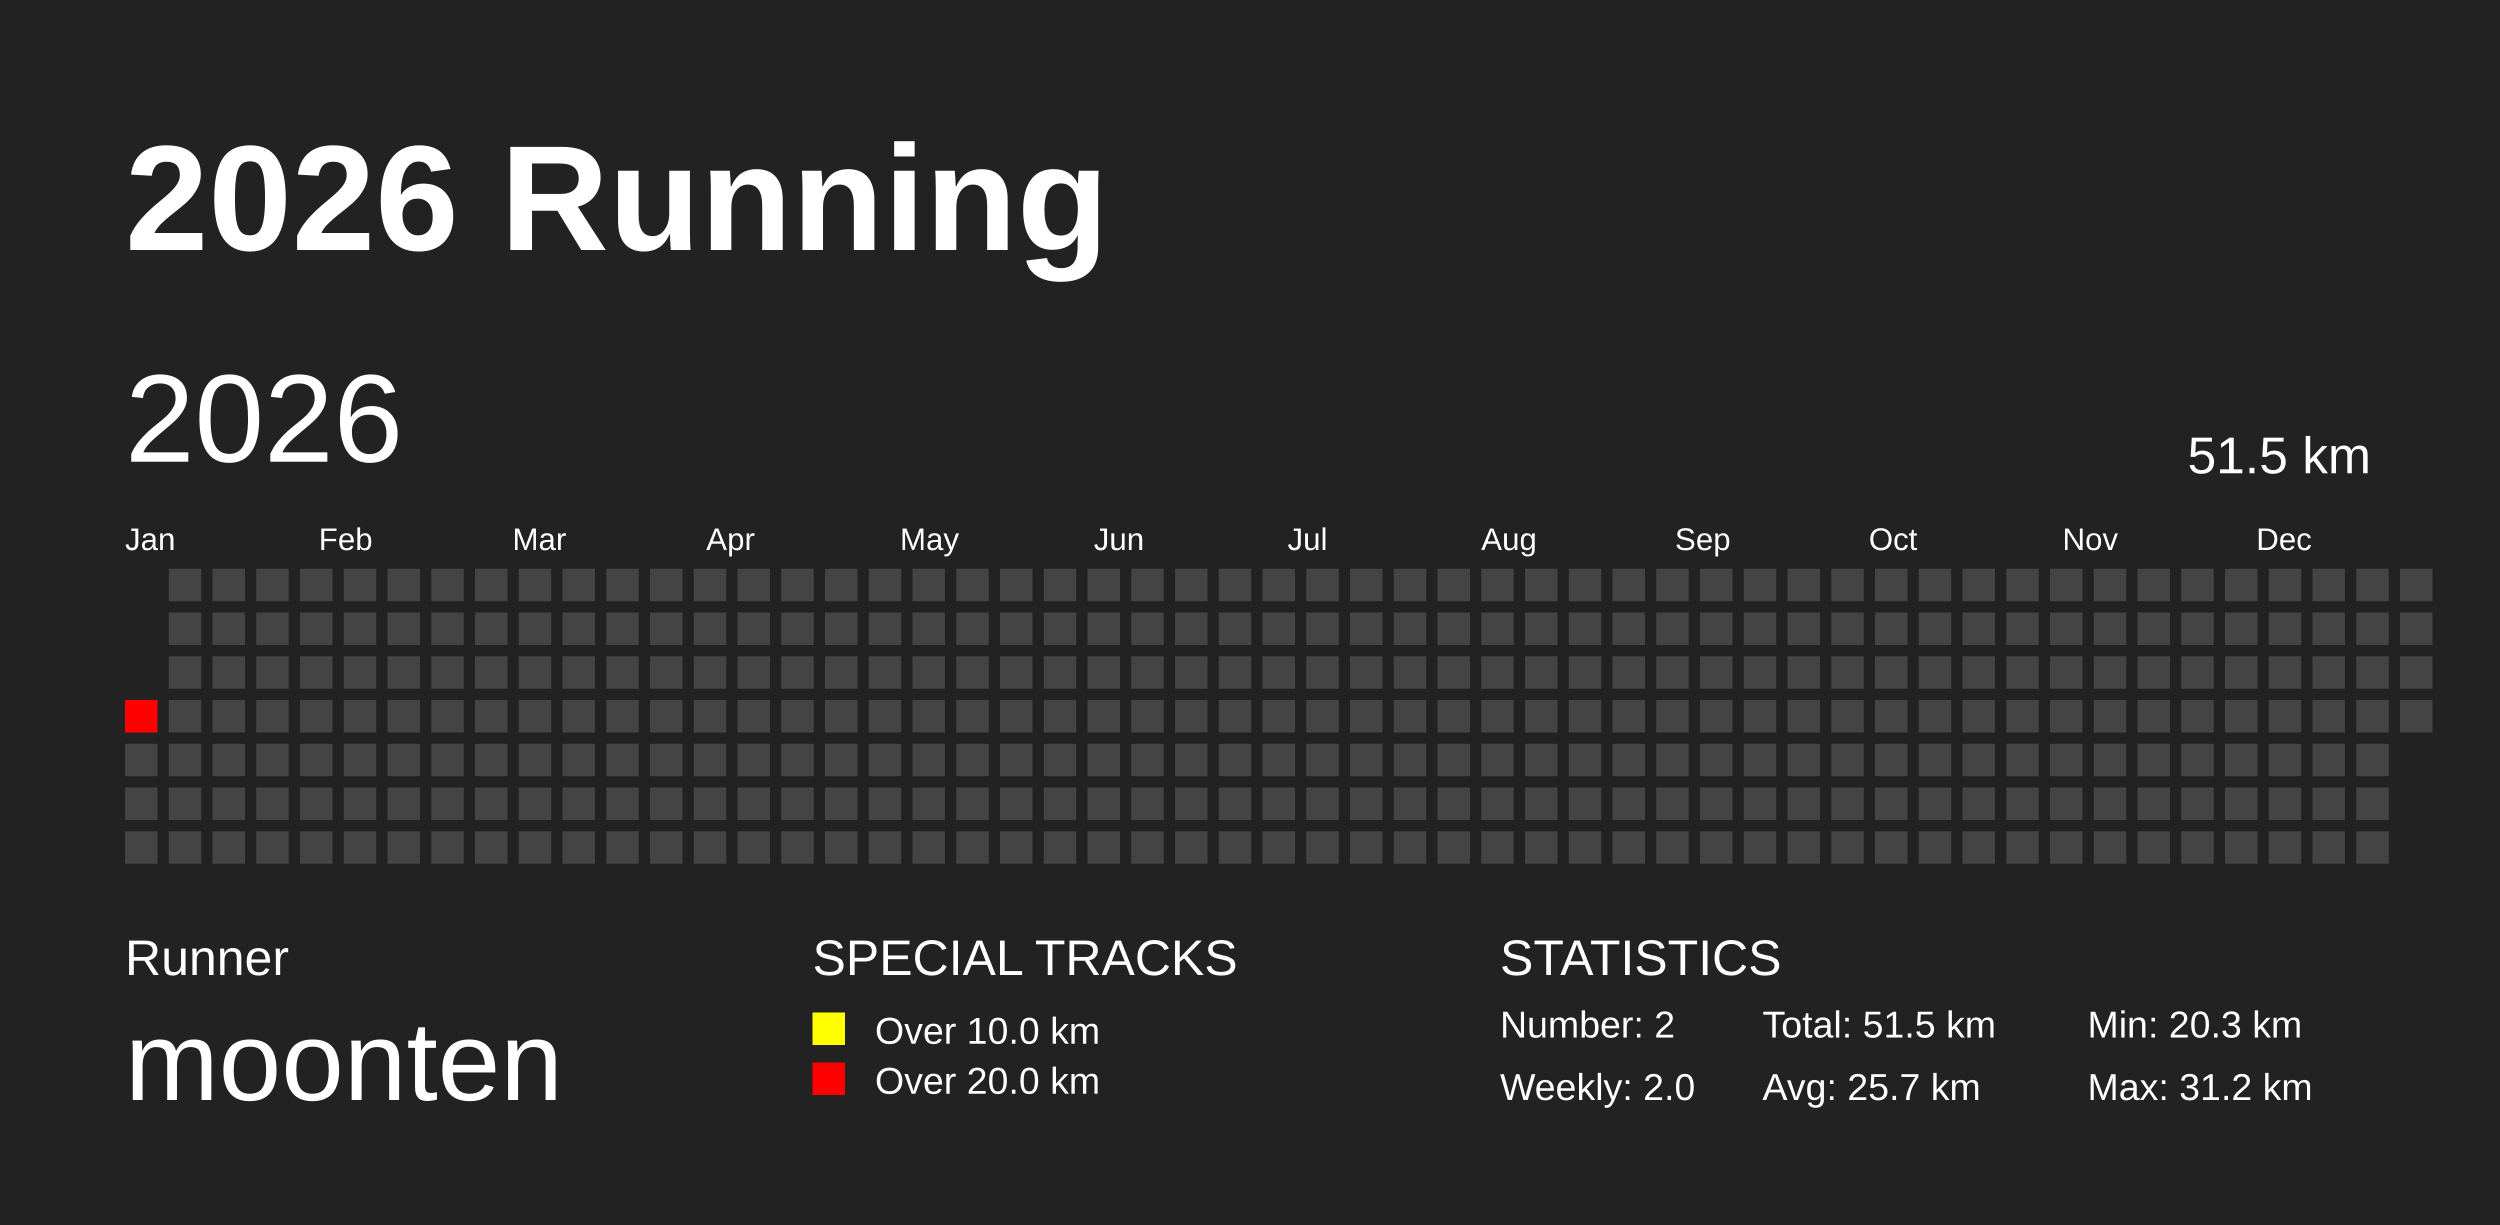
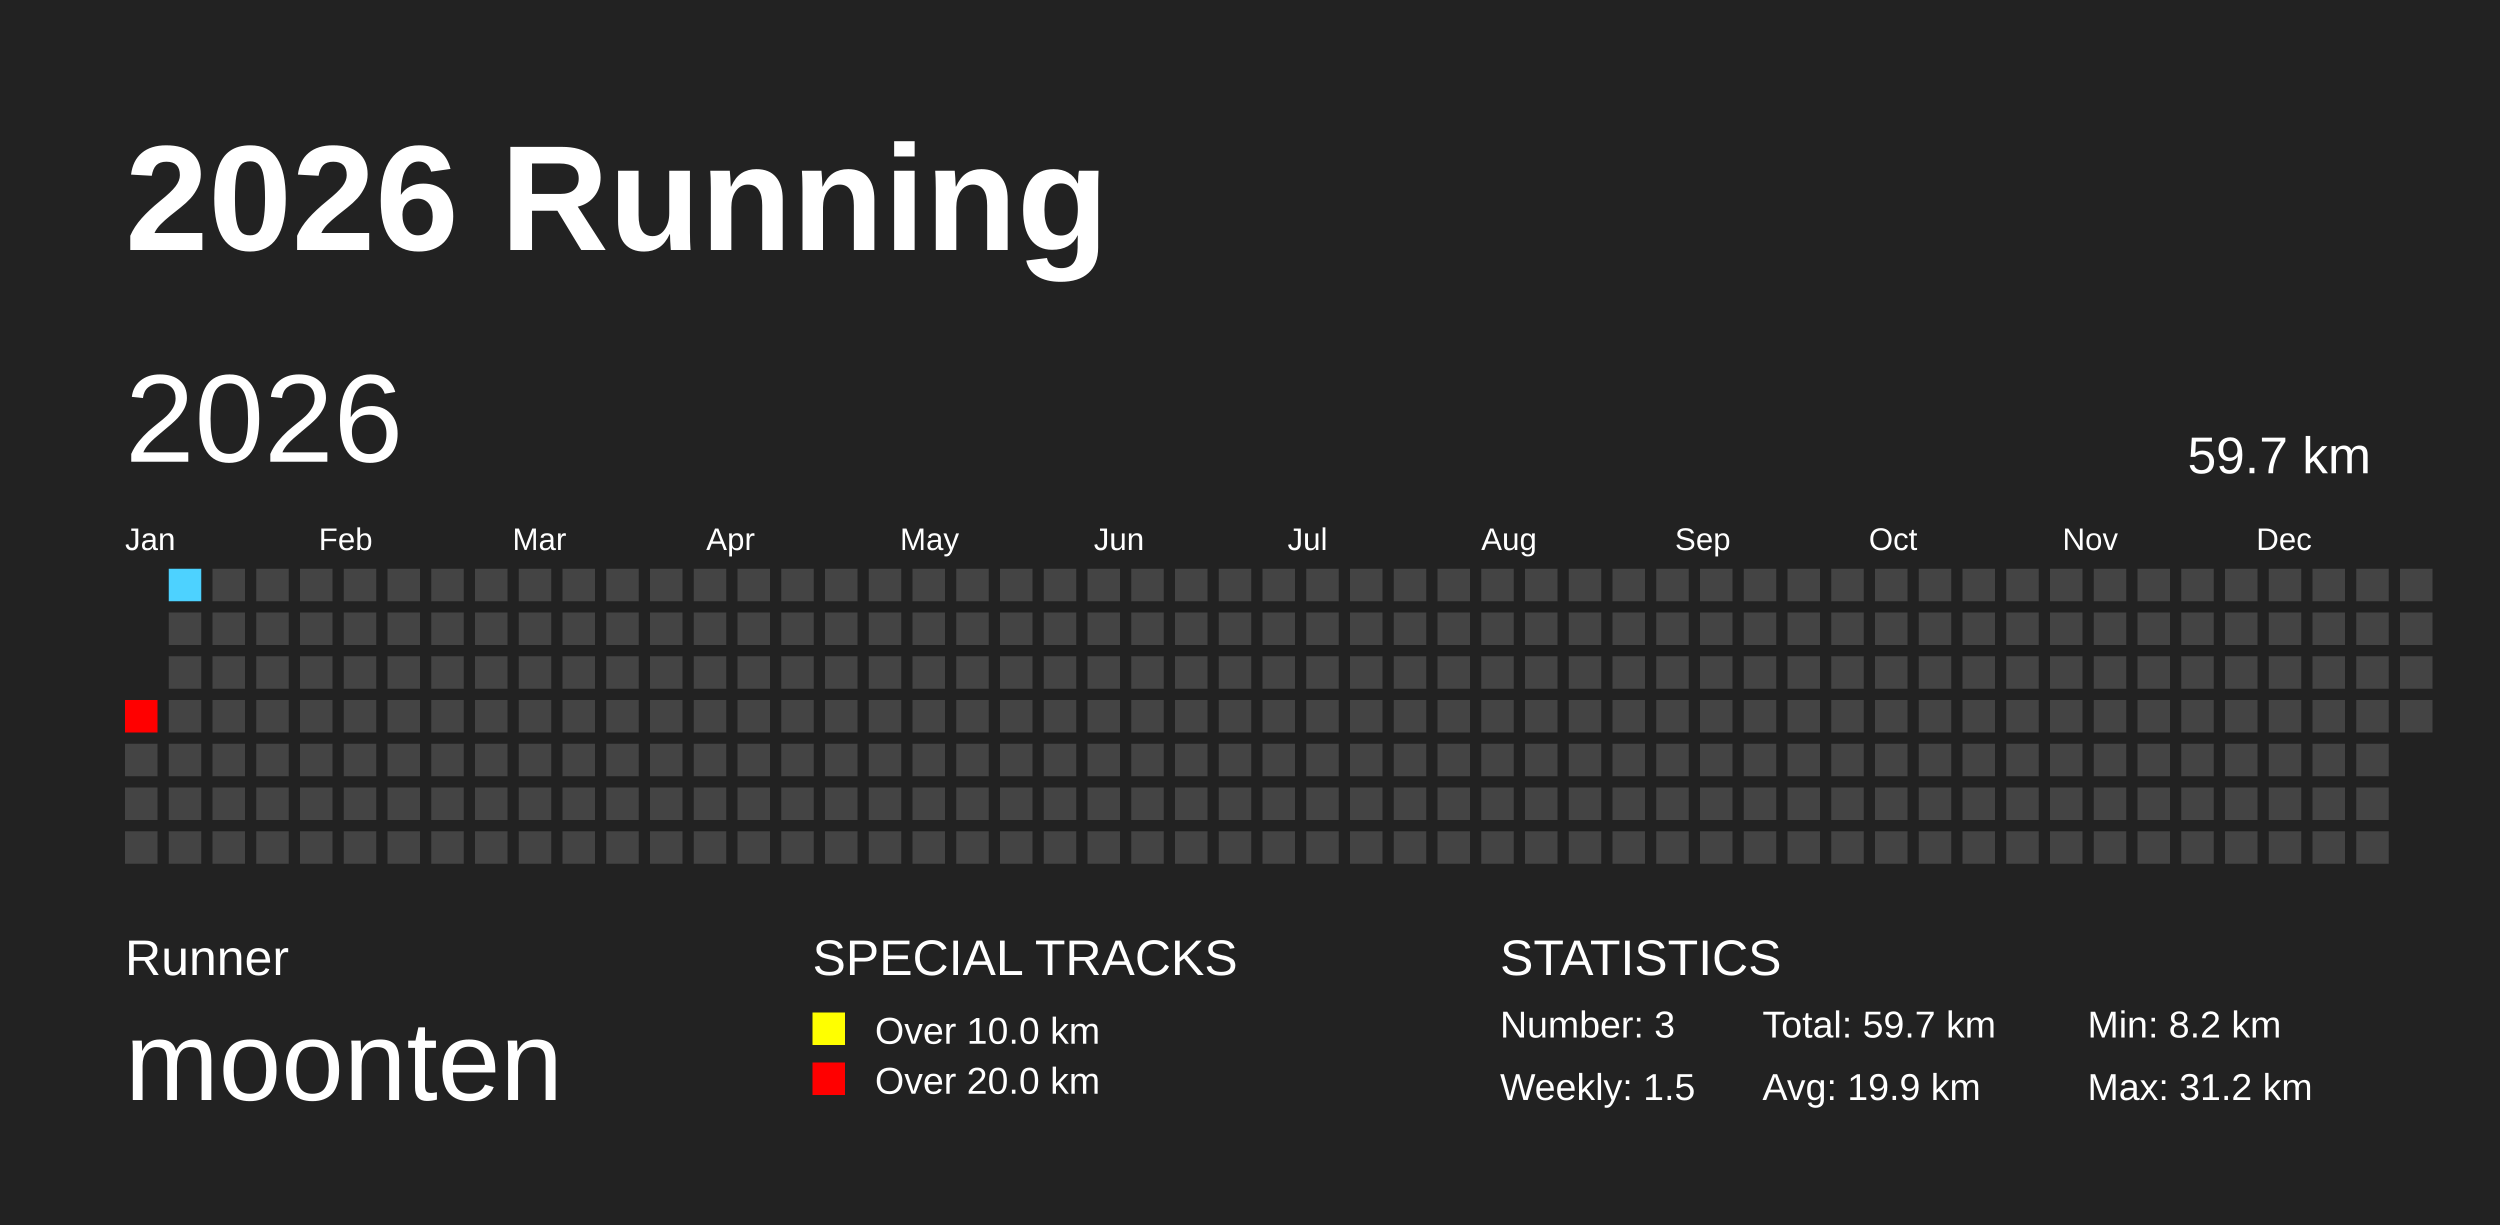
<svg xmlns="http://www.w3.org/2000/svg" baseProfile="full" height="98mm" version="1.1" viewBox="0,0,200,98" width="200mm">
  <defs />
  <rect fill="#222222" height="98" width="200" x="0" y="0" />
  <text fill="#FFFFFF" style="font-size:12px; font-family:Arial; font-weight:bold;" x="10" y="20">2026 Running</text>
  <text fill="#FFFFFF" style="font-size:4px; font-family:Arial" x="10" y="78">Runner</text>
  <text fill="#FFFFFF" style="font-size:9px; font-family:Arial" x="10" y="88">moonten</text>
  <text fill="#FFFFFF" style="font-size:4px; font-family:Arial" x="65" y="78">SPECIAL TRACKS</text>
  <rect fill="yellow" height="2.6" width="2.6" x="65" y="81" />
  <text fill="#FFFFFF" style="font-size:3px; font-family:Arial" x="70" y="83.5">Over 10.0 km</text>
  <rect fill="red" height="2.6" width="2.6" x="65" y="85" />
  <text fill="#FFFFFF" style="font-size:3px; font-family:Arial" x="70" y="87.5">Over 20.0 km</text>
  <text fill="#FFFFFF" style="font-size:4px; font-family:Arial" x="120" y="78">STATISTICS</text>
-   <text fill="#FFFFFF" style="font-size:3px; font-family:Arial" x="120" y="83">Number: 2</text>
-   <text fill="#FFFFFF" style="font-size:3px; font-family:Arial" x="120" y="88">Weekly: 2.0</text>
-   <text fill="#FFFFFF" style="font-size:3px; font-family:Arial" x="141" y="83">Total: 51.5 km</text>
-   <text fill="#FFFFFF" style="font-size:3px; font-family:Arial" x="141" y="88">Avg: 25.7 km</text>
-   <text fill="#FFFFFF" style="font-size:3px; font-family:Arial" x="167" y="83">Min: 20.3 km</text>
+   <text fill="#FFFFFF" style="font-size:3px; font-family:Arial" x="120" y="83">Number: 3</text>
+   <text fill="#FFFFFF" style="font-size:3px; font-family:Arial" x="120" y="88">Weekly: 1.5</text>
+   <text fill="#FFFFFF" style="font-size:3px; font-family:Arial" x="141" y="83">Total: 59.7 km</text>
+   <text fill="#FFFFFF" style="font-size:3px; font-family:Arial" x="141" y="88">Avg: 19.9 km</text>
+   <text fill="#FFFFFF" style="font-size:3px; font-family:Arial" x="167" y="83">Min: 8.2 km</text>
  <text fill="#FFFFFF" style="font-size:3px; font-family:Arial" x="167" y="88">Max: 31.2 km</text>
  <text dominant-baseline="hanging" fill="#FFFFFF" style="font-size:10.0px; font-family:Arial;" x="10" y="30">2026</text>
-   <text dominant-baseline="hanging" fill="#FFFFFF" style="font-size:4.125px; font-family:Arial;" x="175" y="35">51.5 km</text>
+   <text dominant-baseline="hanging" fill="#FFFFFF" style="font-size:4.125px; font-family:Arial;" x="175" y="35">59.7 km</text>
  <text fill="#FFFFFF" style="font-size:2.5px; font-family:Arial" x="10.0" y="44">Jan</text>
  <text fill="#FFFFFF" style="font-size:2.5px; font-family:Arial" x="25.5" y="44">Feb</text>
  <text fill="#FFFFFF" style="font-size:2.5px; font-family:Arial" x="41.0" y="44">Mar</text>
  <text fill="#FFFFFF" style="font-size:2.5px; font-family:Arial" x="56.5" y="44">Apr</text>
  <text fill="#FFFFFF" style="font-size:2.5px; font-family:Arial" x="72.0" y="44">May</text>
  <text fill="#FFFFFF" style="font-size:2.5px; font-family:Arial" x="87.5" y="44">Jun</text>
  <text fill="#FFFFFF" style="font-size:2.5px; font-family:Arial" x="103.0" y="44">Jul</text>
  <text fill="#FFFFFF" style="font-size:2.5px; font-family:Arial" x="118.5" y="44">Aug</text>
  <text fill="#FFFFFF" style="font-size:2.5px; font-family:Arial" x="134.0" y="44">Sep</text>
  <text fill="#FFFFFF" style="font-size:2.5px; font-family:Arial" x="149.5" y="44">Oct</text>
  <text fill="#FFFFFF" style="font-size:2.5px; font-family:Arial" x="165.0" y="44">Nov</text>
  <text fill="#FFFFFF" style="font-size:2.5px; font-family:Arial" x="180.5" y="44">Dec</text>
  <rect fill="red" height="2.6" width="2.6" x="10.0" y="56.0" />
  <rect fill="#444444" height="2.6" width="2.6" x="10.0" y="59.5" />
  <rect fill="#444444" height="2.6" width="2.6" x="10.0" y="63.0" />
  <rect fill="#444444" height="2.6" width="2.6" x="10.0" y="66.5" />
-   <rect fill="#444444" height="2.6" width="2.6" x="13.5" y="45.5" />
+   <rect fill="#4dd2ff" height="2.6" width="2.6" x="13.5" y="45.5" />
  <rect fill="#444444" height="2.6" width="2.6" x="13.5" y="49.0" />
  <rect fill="#444444" height="2.6" width="2.6" x="13.5" y="52.5" />
  <rect fill="#444444" height="2.6" width="2.6" x="13.5" y="56.0" />
  <rect fill="#444444" height="2.6" width="2.6" x="13.5" y="59.5" />
  <rect fill="#444444" height="2.6" width="2.6" x="13.5" y="63.0" />
  <rect fill="#444444" height="2.6" width="2.6" x="13.5" y="66.5" />
  <rect fill="#444444" height="2.6" width="2.6" x="17.0" y="45.5" />
  <rect fill="#444444" height="2.6" width="2.6" x="17.0" y="49.0" />
  <rect fill="#444444" height="2.6" width="2.6" x="17.0" y="52.5" />
  <rect fill="#444444" height="2.6" width="2.6" x="17.0" y="56.0" />
  <rect fill="#444444" height="2.6" width="2.6" x="17.0" y="59.5" />
  <rect fill="#444444" height="2.6" width="2.6" x="17.0" y="63.0" />
  <rect fill="#444444" height="2.6" width="2.6" x="17.0" y="66.5" />
  <rect fill="#444444" height="2.6" width="2.6" x="20.5" y="45.5" />
  <rect fill="#444444" height="2.6" width="2.6" x="20.5" y="49.0" />
  <rect fill="#444444" height="2.6" width="2.6" x="20.5" y="52.5" />
  <rect fill="#444444" height="2.6" width="2.6" x="20.5" y="56.0" />
  <rect fill="#444444" height="2.6" width="2.6" x="20.5" y="59.5" />
  <rect fill="#444444" height="2.6" width="2.6" x="20.5" y="63.0" />
  <rect fill="#444444" height="2.6" width="2.6" x="20.5" y="66.5" />
  <rect fill="#444444" height="2.6" width="2.6" x="24.0" y="45.5" />
  <rect fill="#444444" height="2.6" width="2.6" x="24.0" y="49.0" />
  <rect fill="#444444" height="2.6" width="2.6" x="24.0" y="52.5" />
  <rect fill="#444444" height="2.6" width="2.6" x="24.0" y="56.0" />
  <rect fill="#444444" height="2.6" width="2.6" x="24.0" y="59.5" />
  <rect fill="#444444" height="2.6" width="2.6" x="24.0" y="63.0" />
  <rect fill="#444444" height="2.6" width="2.6" x="24.0" y="66.5" />
  <rect fill="#444444" height="2.6" width="2.6" x="27.5" y="45.5" />
  <rect fill="#444444" height="2.6" width="2.6" x="27.5" y="49.0" />
  <rect fill="#444444" height="2.6" width="2.6" x="27.5" y="52.5" />
  <rect fill="#444444" height="2.6" width="2.6" x="27.5" y="56.0" />
  <rect fill="#444444" height="2.6" width="2.6" x="27.5" y="59.5" />
  <rect fill="#444444" height="2.6" width="2.6" x="27.5" y="63.0" />
  <rect fill="#444444" height="2.6" width="2.6" x="27.5" y="66.5" />
  <rect fill="#444444" height="2.6" width="2.6" x="31.0" y="45.5" />
  <rect fill="#444444" height="2.6" width="2.6" x="31.0" y="49.0" />
  <rect fill="#444444" height="2.6" width="2.6" x="31.0" y="52.5" />
  <rect fill="#444444" height="2.6" width="2.6" x="31.0" y="56.0" />
  <rect fill="#444444" height="2.6" width="2.6" x="31.0" y="59.5" />
  <rect fill="#444444" height="2.6" width="2.6" x="31.0" y="63.0" />
  <rect fill="#444444" height="2.6" width="2.6" x="31.0" y="66.5" />
  <rect fill="#444444" height="2.6" width="2.6" x="34.5" y="45.5" />
  <rect fill="#444444" height="2.6" width="2.6" x="34.5" y="49.0" />
  <rect fill="#444444" height="2.6" width="2.6" x="34.5" y="52.5" />
  <rect fill="#444444" height="2.6" width="2.6" x="34.5" y="56.0" />
  <rect fill="#444444" height="2.6" width="2.6" x="34.5" y="59.5" />
  <rect fill="#444444" height="2.6" width="2.6" x="34.5" y="63.0" />
  <rect fill="#444444" height="2.6" width="2.6" x="34.5" y="66.5" />
  <rect fill="#444444" height="2.6" width="2.6" x="38.0" y="45.5" />
  <rect fill="#444444" height="2.6" width="2.6" x="38.0" y="49.0" />
  <rect fill="#444444" height="2.6" width="2.6" x="38.0" y="52.5" />
  <rect fill="#444444" height="2.6" width="2.6" x="38.0" y="56.0" />
  <rect fill="#444444" height="2.6" width="2.6" x="38.0" y="59.5" />
  <rect fill="#444444" height="2.6" width="2.6" x="38.0" y="63.0" />
  <rect fill="#444444" height="2.6" width="2.6" x="38.0" y="66.5" />
  <rect fill="#444444" height="2.6" width="2.6" x="41.5" y="45.5" />
  <rect fill="#444444" height="2.6" width="2.6" x="41.5" y="49.0" />
  <rect fill="#444444" height="2.6" width="2.6" x="41.5" y="52.5" />
  <rect fill="#444444" height="2.6" width="2.6" x="41.5" y="56.0" />
  <rect fill="#444444" height="2.6" width="2.6" x="41.5" y="59.5" />
  <rect fill="#444444" height="2.6" width="2.6" x="41.5" y="63.0" />
  <rect fill="#444444" height="2.6" width="2.6" x="41.5" y="66.5" />
  <rect fill="#444444" height="2.6" width="2.6" x="45.0" y="45.5" />
  <rect fill="#444444" height="2.6" width="2.6" x="45.0" y="49.0" />
  <rect fill="#444444" height="2.6" width="2.6" x="45.0" y="52.5" />
  <rect fill="#444444" height="2.6" width="2.6" x="45.0" y="56.0" />
  <rect fill="#444444" height="2.6" width="2.6" x="45.0" y="59.5" />
  <rect fill="#444444" height="2.6" width="2.6" x="45.0" y="63.0" />
  <rect fill="#444444" height="2.6" width="2.6" x="45.0" y="66.5" />
  <rect fill="#444444" height="2.6" width="2.6" x="48.5" y="45.5" />
  <rect fill="#444444" height="2.6" width="2.6" x="48.5" y="49.0" />
  <rect fill="#444444" height="2.6" width="2.6" x="48.5" y="52.5" />
  <rect fill="#444444" height="2.6" width="2.6" x="48.5" y="56.0" />
  <rect fill="#444444" height="2.6" width="2.6" x="48.5" y="59.5" />
  <rect fill="#444444" height="2.6" width="2.6" x="48.5" y="63.0" />
  <rect fill="#444444" height="2.6" width="2.6" x="48.5" y="66.5" />
  <rect fill="#444444" height="2.6" width="2.6" x="52.0" y="45.5" />
  <rect fill="#444444" height="2.6" width="2.6" x="52.0" y="49.0" />
  <rect fill="#444444" height="2.6" width="2.6" x="52.0" y="52.5" />
  <rect fill="#444444" height="2.6" width="2.6" x="52.0" y="56.0" />
  <rect fill="#444444" height="2.6" width="2.6" x="52.0" y="59.5" />
  <rect fill="#444444" height="2.6" width="2.6" x="52.0" y="63.0" />
  <rect fill="#444444" height="2.6" width="2.6" x="52.0" y="66.5" />
  <rect fill="#444444" height="2.6" width="2.6" x="55.5" y="45.5" />
  <rect fill="#444444" height="2.6" width="2.6" x="55.5" y="49.0" />
  <rect fill="#444444" height="2.6" width="2.6" x="55.5" y="52.5" />
  <rect fill="#444444" height="2.6" width="2.6" x="55.5" y="56.0" />
  <rect fill="#444444" height="2.6" width="2.6" x="55.5" y="59.5" />
  <rect fill="#444444" height="2.6" width="2.6" x="55.5" y="63.0" />
  <rect fill="#444444" height="2.6" width="2.6" x="55.5" y="66.5" />
  <rect fill="#444444" height="2.6" width="2.6" x="59.0" y="45.5" />
  <rect fill="#444444" height="2.6" width="2.6" x="59.0" y="49.0" />
  <rect fill="#444444" height="2.6" width="2.6" x="59.0" y="52.5" />
  <rect fill="#444444" height="2.6" width="2.6" x="59.0" y="56.0" />
  <rect fill="#444444" height="2.6" width="2.6" x="59.0" y="59.5" />
  <rect fill="#444444" height="2.6" width="2.6" x="59.0" y="63.0" />
  <rect fill="#444444" height="2.6" width="2.6" x="59.0" y="66.5" />
  <rect fill="#444444" height="2.6" width="2.6" x="62.5" y="45.5" />
  <rect fill="#444444" height="2.6" width="2.6" x="62.5" y="49.0" />
  <rect fill="#444444" height="2.6" width="2.6" x="62.5" y="52.5" />
  <rect fill="#444444" height="2.6" width="2.6" x="62.5" y="56.0" />
  <rect fill="#444444" height="2.6" width="2.6" x="62.5" y="59.5" />
  <rect fill="#444444" height="2.6" width="2.6" x="62.5" y="63.0" />
  <rect fill="#444444" height="2.6" width="2.6" x="62.5" y="66.5" />
  <rect fill="#444444" height="2.6" width="2.6" x="66.0" y="45.5" />
  <rect fill="#444444" height="2.6" width="2.6" x="66.0" y="49.0" />
  <rect fill="#444444" height="2.6" width="2.6" x="66.0" y="52.5" />
  <rect fill="#444444" height="2.6" width="2.6" x="66.0" y="56.0" />
  <rect fill="#444444" height="2.6" width="2.6" x="66.0" y="59.5" />
  <rect fill="#444444" height="2.6" width="2.6" x="66.0" y="63.0" />
  <rect fill="#444444" height="2.6" width="2.6" x="66.0" y="66.5" />
  <rect fill="#444444" height="2.6" width="2.6" x="69.5" y="45.5" />
  <rect fill="#444444" height="2.6" width="2.6" x="69.5" y="49.0" />
  <rect fill="#444444" height="2.6" width="2.6" x="69.5" y="52.5" />
  <rect fill="#444444" height="2.6" width="2.6" x="69.5" y="56.0" />
  <rect fill="#444444" height="2.6" width="2.6" x="69.5" y="59.5" />
  <rect fill="#444444" height="2.6" width="2.6" x="69.5" y="63.0" />
  <rect fill="#444444" height="2.6" width="2.6" x="69.5" y="66.5" />
  <rect fill="#444444" height="2.6" width="2.6" x="73.0" y="45.5" />
  <rect fill="#444444" height="2.6" width="2.6" x="73.0" y="49.0" />
  <rect fill="#444444" height="2.6" width="2.6" x="73.0" y="52.5" />
  <rect fill="#444444" height="2.6" width="2.6" x="73.0" y="56.0" />
  <rect fill="#444444" height="2.6" width="2.6" x="73.0" y="59.5" />
  <rect fill="#444444" height="2.6" width="2.6" x="73.0" y="63.0" />
  <rect fill="#444444" height="2.6" width="2.6" x="73.0" y="66.5" />
  <rect fill="#444444" height="2.6" width="2.6" x="76.5" y="45.5" />
  <rect fill="#444444" height="2.6" width="2.6" x="76.5" y="49.0" />
  <rect fill="#444444" height="2.6" width="2.6" x="76.5" y="52.5" />
  <rect fill="#444444" height="2.6" width="2.6" x="76.5" y="56.0" />
  <rect fill="#444444" height="2.6" width="2.6" x="76.5" y="59.5" />
  <rect fill="#444444" height="2.6" width="2.6" x="76.5" y="63.0" />
  <rect fill="#444444" height="2.6" width="2.6" x="76.5" y="66.5" />
  <rect fill="#444444" height="2.6" width="2.6" x="80.0" y="45.5" />
  <rect fill="#444444" height="2.6" width="2.6" x="80.0" y="49.0" />
  <rect fill="#444444" height="2.6" width="2.6" x="80.0" y="52.5" />
  <rect fill="#444444" height="2.6" width="2.6" x="80.0" y="56.0" />
  <rect fill="#444444" height="2.6" width="2.6" x="80.0" y="59.5" />
  <rect fill="#444444" height="2.6" width="2.6" x="80.0" y="63.0" />
  <rect fill="#444444" height="2.6" width="2.6" x="80.0" y="66.5" />
  <rect fill="#444444" height="2.6" width="2.6" x="83.5" y="45.5" />
  <rect fill="#444444" height="2.6" width="2.6" x="83.5" y="49.0" />
  <rect fill="#444444" height="2.6" width="2.6" x="83.5" y="52.5" />
  <rect fill="#444444" height="2.6" width="2.6" x="83.5" y="56.0" />
  <rect fill="#444444" height="2.6" width="2.6" x="83.5" y="59.5" />
  <rect fill="#444444" height="2.6" width="2.6" x="83.5" y="63.0" />
  <rect fill="#444444" height="2.6" width="2.6" x="83.5" y="66.5" />
  <rect fill="#444444" height="2.6" width="2.6" x="87.0" y="45.5" />
  <rect fill="#444444" height="2.6" width="2.6" x="87.0" y="49.0" />
  <rect fill="#444444" height="2.6" width="2.6" x="87.0" y="52.5" />
  <rect fill="#444444" height="2.6" width="2.6" x="87.0" y="56.0" />
  <rect fill="#444444" height="2.6" width="2.6" x="87.0" y="59.5" />
  <rect fill="#444444" height="2.6" width="2.6" x="87.0" y="63.0" />
  <rect fill="#444444" height="2.6" width="2.6" x="87.0" y="66.5" />
  <rect fill="#444444" height="2.6" width="2.6" x="90.5" y="45.5" />
  <rect fill="#444444" height="2.6" width="2.6" x="90.5" y="49.0" />
  <rect fill="#444444" height="2.6" width="2.6" x="90.5" y="52.5" />
  <rect fill="#444444" height="2.6" width="2.6" x="90.5" y="56.0" />
  <rect fill="#444444" height="2.6" width="2.6" x="90.5" y="59.5" />
  <rect fill="#444444" height="2.6" width="2.6" x="90.5" y="63.0" />
  <rect fill="#444444" height="2.6" width="2.6" x="90.5" y="66.5" />
  <rect fill="#444444" height="2.6" width="2.6" x="94.0" y="45.5" />
  <rect fill="#444444" height="2.6" width="2.6" x="94.0" y="49.0" />
  <rect fill="#444444" height="2.6" width="2.6" x="94.0" y="52.5" />
  <rect fill="#444444" height="2.6" width="2.6" x="94.0" y="56.0" />
  <rect fill="#444444" height="2.6" width="2.6" x="94.0" y="59.5" />
  <rect fill="#444444" height="2.6" width="2.6" x="94.0" y="63.0" />
  <rect fill="#444444" height="2.6" width="2.6" x="94.0" y="66.5" />
  <rect fill="#444444" height="2.6" width="2.6" x="97.5" y="45.5" />
  <rect fill="#444444" height="2.6" width="2.6" x="97.5" y="49.0" />
  <rect fill="#444444" height="2.6" width="2.6" x="97.5" y="52.5" />
  <rect fill="#444444" height="2.6" width="2.6" x="97.5" y="56.0" />
  <rect fill="#444444" height="2.6" width="2.6" x="97.5" y="59.5" />
  <rect fill="#444444" height="2.6" width="2.6" x="97.5" y="63.0" />
  <rect fill="#444444" height="2.6" width="2.6" x="97.5" y="66.5" />
  <rect fill="#444444" height="2.6" width="2.6" x="101.0" y="45.5" />
  <rect fill="#444444" height="2.6" width="2.6" x="101.0" y="49.0" />
  <rect fill="#444444" height="2.6" width="2.6" x="101.0" y="52.5" />
  <rect fill="#444444" height="2.6" width="2.6" x="101.0" y="56.0" />
  <rect fill="#444444" height="2.6" width="2.6" x="101.0" y="59.5" />
  <rect fill="#444444" height="2.6" width="2.6" x="101.0" y="63.0" />
  <rect fill="#444444" height="2.6" width="2.6" x="101.0" y="66.5" />
  <rect fill="#444444" height="2.6" width="2.6" x="104.5" y="45.5" />
  <rect fill="#444444" height="2.6" width="2.6" x="104.5" y="49.0" />
  <rect fill="#444444" height="2.6" width="2.6" x="104.5" y="52.5" />
  <rect fill="#444444" height="2.6" width="2.6" x="104.5" y="56.0" />
  <rect fill="#444444" height="2.6" width="2.6" x="104.5" y="59.5" />
  <rect fill="#444444" height="2.6" width="2.6" x="104.5" y="63.0" />
  <rect fill="#444444" height="2.6" width="2.6" x="104.5" y="66.5" />
  <rect fill="#444444" height="2.6" width="2.6" x="108.0" y="45.5" />
  <rect fill="#444444" height="2.6" width="2.6" x="108.0" y="49.0" />
  <rect fill="#444444" height="2.6" width="2.6" x="108.0" y="52.5" />
  <rect fill="#444444" height="2.6" width="2.6" x="108.0" y="56.0" />
  <rect fill="#444444" height="2.6" width="2.6" x="108.0" y="59.5" />
  <rect fill="#444444" height="2.6" width="2.6" x="108.0" y="63.0" />
  <rect fill="#444444" height="2.6" width="2.6" x="108.0" y="66.5" />
  <rect fill="#444444" height="2.6" width="2.6" x="111.5" y="45.5" />
  <rect fill="#444444" height="2.6" width="2.6" x="111.5" y="49.0" />
  <rect fill="#444444" height="2.6" width="2.6" x="111.5" y="52.5" />
  <rect fill="#444444" height="2.6" width="2.6" x="111.5" y="56.0" />
  <rect fill="#444444" height="2.6" width="2.6" x="111.5" y="59.5" />
  <rect fill="#444444" height="2.6" width="2.6" x="111.5" y="63.0" />
  <rect fill="#444444" height="2.6" width="2.6" x="111.5" y="66.5" />
  <rect fill="#444444" height="2.6" width="2.6" x="115.0" y="45.5" />
  <rect fill="#444444" height="2.6" width="2.6" x="115.0" y="49.0" />
  <rect fill="#444444" height="2.6" width="2.6" x="115.0" y="52.5" />
  <rect fill="#444444" height="2.6" width="2.6" x="115.0" y="56.0" />
  <rect fill="#444444" height="2.6" width="2.6" x="115.0" y="59.5" />
  <rect fill="#444444" height="2.6" width="2.6" x="115.0" y="63.0" />
  <rect fill="#444444" height="2.6" width="2.6" x="115.0" y="66.5" />
  <rect fill="#444444" height="2.6" width="2.6" x="118.5" y="45.5" />
  <rect fill="#444444" height="2.6" width="2.6" x="118.5" y="49.0" />
  <rect fill="#444444" height="2.6" width="2.6" x="118.5" y="52.5" />
  <rect fill="#444444" height="2.6" width="2.6" x="118.5" y="56.0" />
  <rect fill="#444444" height="2.6" width="2.6" x="118.5" y="59.5" />
  <rect fill="#444444" height="2.6" width="2.6" x="118.5" y="63.0" />
  <rect fill="#444444" height="2.6" width="2.6" x="118.5" y="66.5" />
  <rect fill="#444444" height="2.6" width="2.6" x="122.0" y="45.5" />
  <rect fill="#444444" height="2.6" width="2.6" x="122.0" y="49.0" />
  <rect fill="#444444" height="2.6" width="2.6" x="122.0" y="52.5" />
  <rect fill="#444444" height="2.6" width="2.6" x="122.0" y="56.0" />
  <rect fill="#444444" height="2.6" width="2.6" x="122.0" y="59.5" />
  <rect fill="#444444" height="2.6" width="2.6" x="122.0" y="63.0" />
  <rect fill="#444444" height="2.6" width="2.6" x="122.0" y="66.5" />
  <rect fill="#444444" height="2.6" width="2.6" x="125.5" y="45.5" />
  <rect fill="#444444" height="2.6" width="2.6" x="125.5" y="49.0" />
  <rect fill="#444444" height="2.6" width="2.6" x="125.5" y="52.5" />
  <rect fill="#444444" height="2.6" width="2.6" x="125.5" y="56.0" />
  <rect fill="#444444" height="2.6" width="2.6" x="125.5" y="59.5" />
  <rect fill="#444444" height="2.6" width="2.6" x="125.5" y="63.0" />
  <rect fill="#444444" height="2.6" width="2.6" x="125.5" y="66.5" />
  <rect fill="#444444" height="2.6" width="2.6" x="129.0" y="45.5" />
  <rect fill="#444444" height="2.6" width="2.6" x="129.0" y="49.0" />
  <rect fill="#444444" height="2.6" width="2.6" x="129.0" y="52.5" />
  <rect fill="#444444" height="2.6" width="2.6" x="129.0" y="56.0" />
  <rect fill="#444444" height="2.6" width="2.6" x="129.0" y="59.5" />
  <rect fill="#444444" height="2.6" width="2.6" x="129.0" y="63.0" />
  <rect fill="#444444" height="2.6" width="2.6" x="129.0" y="66.5" />
  <rect fill="#444444" height="2.6" width="2.6" x="132.5" y="45.5" />
  <rect fill="#444444" height="2.6" width="2.6" x="132.5" y="49.0" />
  <rect fill="#444444" height="2.6" width="2.6" x="132.5" y="52.5" />
  <rect fill="#444444" height="2.6" width="2.6" x="132.5" y="56.0" />
  <rect fill="#444444" height="2.6" width="2.6" x="132.5" y="59.5" />
  <rect fill="#444444" height="2.6" width="2.6" x="132.5" y="63.0" />
  <rect fill="#444444" height="2.6" width="2.6" x="132.5" y="66.5" />
  <rect fill="#444444" height="2.6" width="2.6" x="136.0" y="45.5" />
  <rect fill="#444444" height="2.6" width="2.6" x="136.0" y="49.0" />
  <rect fill="#444444" height="2.6" width="2.6" x="136.0" y="52.5" />
  <rect fill="#444444" height="2.6" width="2.6" x="136.0" y="56.0" />
  <rect fill="#444444" height="2.6" width="2.6" x="136.0" y="59.5" />
  <rect fill="#444444" height="2.6" width="2.6" x="136.0" y="63.0" />
  <rect fill="#444444" height="2.6" width="2.6" x="136.0" y="66.5" />
  <rect fill="#444444" height="2.6" width="2.6" x="139.5" y="45.5" />
  <rect fill="#444444" height="2.6" width="2.6" x="139.5" y="49.0" />
  <rect fill="#444444" height="2.6" width="2.6" x="139.5" y="52.5" />
  <rect fill="#444444" height="2.6" width="2.6" x="139.5" y="56.0" />
  <rect fill="#444444" height="2.6" width="2.6" x="139.5" y="59.5" />
  <rect fill="#444444" height="2.6" width="2.6" x="139.5" y="63.0" />
  <rect fill="#444444" height="2.6" width="2.6" x="139.5" y="66.5" />
  <rect fill="#444444" height="2.6" width="2.6" x="143.0" y="45.5" />
  <rect fill="#444444" height="2.6" width="2.6" x="143.0" y="49.0" />
  <rect fill="#444444" height="2.6" width="2.6" x="143.0" y="52.5" />
  <rect fill="#444444" height="2.6" width="2.6" x="143.0" y="56.0" />
  <rect fill="#444444" height="2.6" width="2.6" x="143.0" y="59.5" />
  <rect fill="#444444" height="2.6" width="2.6" x="143.0" y="63.0" />
  <rect fill="#444444" height="2.6" width="2.6" x="143.0" y="66.5" />
  <rect fill="#444444" height="2.6" width="2.6" x="146.5" y="45.5" />
  <rect fill="#444444" height="2.6" width="2.6" x="146.5" y="49.0" />
  <rect fill="#444444" height="2.6" width="2.6" x="146.5" y="52.5" />
  <rect fill="#444444" height="2.6" width="2.6" x="146.5" y="56.0" />
  <rect fill="#444444" height="2.6" width="2.6" x="146.5" y="59.5" />
  <rect fill="#444444" height="2.6" width="2.6" x="146.5" y="63.0" />
  <rect fill="#444444" height="2.6" width="2.6" x="146.5" y="66.5" />
  <rect fill="#444444" height="2.6" width="2.6" x="150.0" y="45.5" />
  <rect fill="#444444" height="2.6" width="2.6" x="150.0" y="49.0" />
  <rect fill="#444444" height="2.6" width="2.6" x="150.0" y="52.5" />
  <rect fill="#444444" height="2.6" width="2.6" x="150.0" y="56.0" />
  <rect fill="#444444" height="2.6" width="2.6" x="150.0" y="59.5" />
  <rect fill="#444444" height="2.6" width="2.6" x="150.0" y="63.0" />
  <rect fill="#444444" height="2.6" width="2.6" x="150.0" y="66.5" />
  <rect fill="#444444" height="2.6" width="2.6" x="153.5" y="45.5" />
  <rect fill="#444444" height="2.6" width="2.6" x="153.5" y="49.0" />
  <rect fill="#444444" height="2.6" width="2.6" x="153.5" y="52.5" />
  <rect fill="#444444" height="2.6" width="2.6" x="153.5" y="56.0" />
  <rect fill="#444444" height="2.6" width="2.6" x="153.5" y="59.5" />
  <rect fill="#444444" height="2.6" width="2.6" x="153.5" y="63.0" />
  <rect fill="#444444" height="2.6" width="2.6" x="153.5" y="66.5" />
  <rect fill="#444444" height="2.6" width="2.6" x="157.0" y="45.5" />
  <rect fill="#444444" height="2.6" width="2.6" x="157.0" y="49.0" />
  <rect fill="#444444" height="2.6" width="2.6" x="157.0" y="52.5" />
  <rect fill="#444444" height="2.6" width="2.6" x="157.0" y="56.0" />
  <rect fill="#444444" height="2.6" width="2.6" x="157.0" y="59.5" />
  <rect fill="#444444" height="2.6" width="2.6" x="157.0" y="63.0" />
  <rect fill="#444444" height="2.6" width="2.6" x="157.0" y="66.5" />
  <rect fill="#444444" height="2.6" width="2.6" x="160.5" y="45.5" />
  <rect fill="#444444" height="2.6" width="2.6" x="160.5" y="49.0" />
  <rect fill="#444444" height="2.6" width="2.6" x="160.5" y="52.5" />
  <rect fill="#444444" height="2.6" width="2.6" x="160.5" y="56.0" />
  <rect fill="#444444" height="2.6" width="2.6" x="160.5" y="59.5" />
  <rect fill="#444444" height="2.6" width="2.6" x="160.5" y="63.0" />
  <rect fill="#444444" height="2.6" width="2.6" x="160.5" y="66.5" />
  <rect fill="#444444" height="2.6" width="2.6" x="164.0" y="45.5" />
  <rect fill="#444444" height="2.6" width="2.6" x="164.0" y="49.0" />
  <rect fill="#444444" height="2.6" width="2.6" x="164.0" y="52.5" />
  <rect fill="#444444" height="2.6" width="2.6" x="164.0" y="56.0" />
  <rect fill="#444444" height="2.6" width="2.6" x="164.0" y="59.5" />
  <rect fill="#444444" height="2.6" width="2.6" x="164.0" y="63.0" />
  <rect fill="#444444" height="2.6" width="2.6" x="164.0" y="66.5" />
  <rect fill="#444444" height="2.6" width="2.6" x="167.5" y="45.5" />
  <rect fill="#444444" height="2.6" width="2.6" x="167.5" y="49.0" />
  <rect fill="#444444" height="2.6" width="2.6" x="167.5" y="52.5" />
  <rect fill="#444444" height="2.6" width="2.6" x="167.5" y="56.0" />
  <rect fill="#444444" height="2.6" width="2.6" x="167.5" y="59.5" />
  <rect fill="#444444" height="2.6" width="2.6" x="167.5" y="63.0" />
  <rect fill="#444444" height="2.6" width="2.6" x="167.5" y="66.5" />
  <rect fill="#444444" height="2.6" width="2.6" x="171.0" y="45.5" />
  <rect fill="#444444" height="2.6" width="2.6" x="171.0" y="49.0" />
  <rect fill="#444444" height="2.6" width="2.6" x="171.0" y="52.5" />
  <rect fill="#444444" height="2.6" width="2.6" x="171.0" y="56.0" />
  <rect fill="#444444" height="2.6" width="2.6" x="171.0" y="59.5" />
  <rect fill="#444444" height="2.6" width="2.6" x="171.0" y="63.0" />
  <rect fill="#444444" height="2.6" width="2.6" x="171.0" y="66.5" />
  <rect fill="#444444" height="2.6" width="2.6" x="174.5" y="45.5" />
  <rect fill="#444444" height="2.6" width="2.6" x="174.5" y="49.0" />
  <rect fill="#444444" height="2.6" width="2.6" x="174.5" y="52.5" />
  <rect fill="#444444" height="2.6" width="2.6" x="174.5" y="56.0" />
  <rect fill="#444444" height="2.6" width="2.6" x="174.5" y="59.5" />
  <rect fill="#444444" height="2.6" width="2.6" x="174.5" y="63.0" />
  <rect fill="#444444" height="2.6" width="2.6" x="174.5" y="66.5" />
  <rect fill="#444444" height="2.6" width="2.6" x="178.0" y="45.5" />
  <rect fill="#444444" height="2.6" width="2.6" x="178.0" y="49.0" />
  <rect fill="#444444" height="2.6" width="2.6" x="178.0" y="52.5" />
  <rect fill="#444444" height="2.6" width="2.6" x="178.0" y="56.0" />
  <rect fill="#444444" height="2.6" width="2.6" x="178.0" y="59.5" />
  <rect fill="#444444" height="2.6" width="2.6" x="178.0" y="63.0" />
  <rect fill="#444444" height="2.6" width="2.6" x="178.0" y="66.5" />
  <rect fill="#444444" height="2.6" width="2.6" x="181.5" y="45.5" />
  <rect fill="#444444" height="2.6" width="2.6" x="181.5" y="49.0" />
  <rect fill="#444444" height="2.6" width="2.6" x="181.5" y="52.5" />
  <rect fill="#444444" height="2.6" width="2.6" x="181.5" y="56.0" />
  <rect fill="#444444" height="2.6" width="2.6" x="181.5" y="59.5" />
  <rect fill="#444444" height="2.6" width="2.6" x="181.5" y="63.0" />
  <rect fill="#444444" height="2.6" width="2.6" x="181.5" y="66.5" />
  <rect fill="#444444" height="2.6" width="2.6" x="185.0" y="45.5" />
  <rect fill="#444444" height="2.6" width="2.6" x="185.0" y="49.0" />
  <rect fill="#444444" height="2.6" width="2.6" x="185.0" y="52.5" />
  <rect fill="#444444" height="2.6" width="2.6" x="185.0" y="56.0" />
  <rect fill="#444444" height="2.6" width="2.6" x="185.0" y="59.5" />
  <rect fill="#444444" height="2.6" width="2.6" x="185.0" y="63.0" />
  <rect fill="#444444" height="2.6" width="2.6" x="185.0" y="66.5" />
  <rect fill="#444444" height="2.6" width="2.6" x="188.5" y="45.5" />
  <rect fill="#444444" height="2.6" width="2.6" x="188.5" y="49.0" />
  <rect fill="#444444" height="2.6" width="2.6" x="188.5" y="52.5" />
  <rect fill="#444444" height="2.6" width="2.6" x="188.5" y="56.0" />
  <rect fill="#444444" height="2.6" width="2.6" x="188.5" y="59.5" />
  <rect fill="#444444" height="2.6" width="2.6" x="188.5" y="63.0" />
  <rect fill="#444444" height="2.6" width="2.6" x="188.5" y="66.5" />
  <rect fill="#444444" height="2.6" width="2.6" x="192.0" y="45.5" />
  <rect fill="#444444" height="2.6" width="2.6" x="192.0" y="49.0" />
  <rect fill="#444444" height="2.6" width="2.6" x="192.0" y="52.5" />
  <rect fill="#444444" height="2.6" width="2.6" x="192.0" y="56.0" />
</svg>
